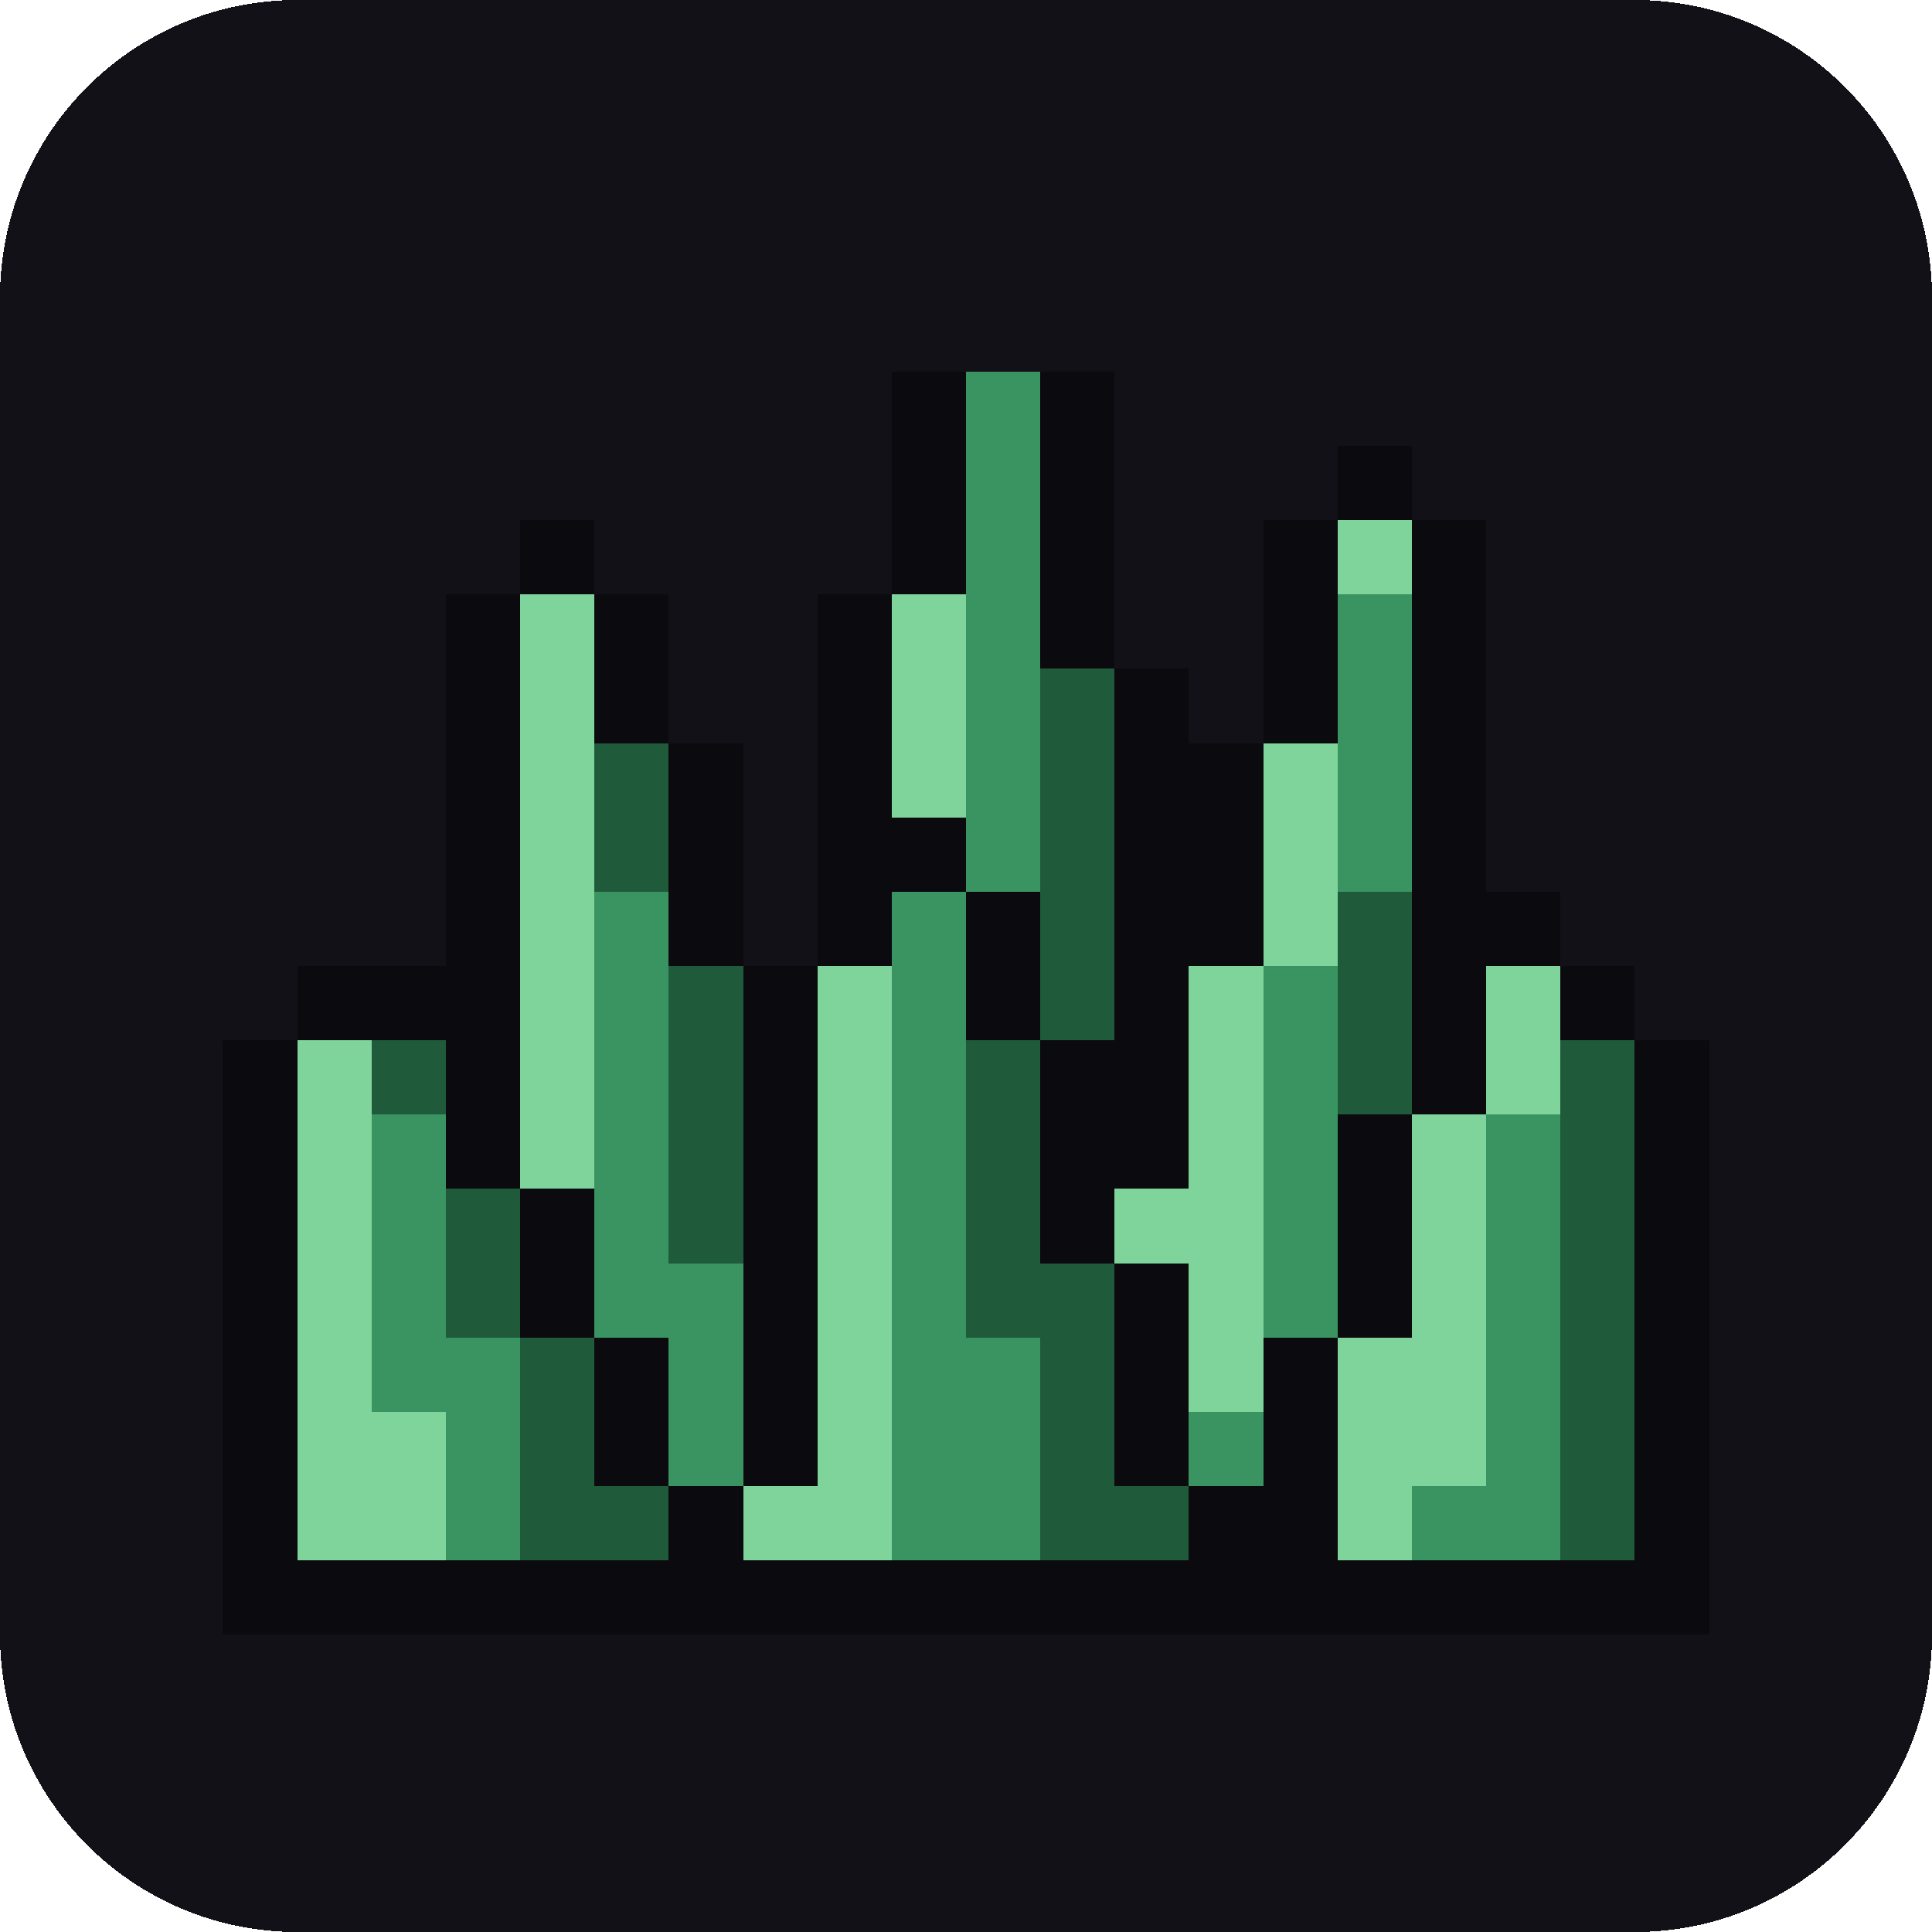
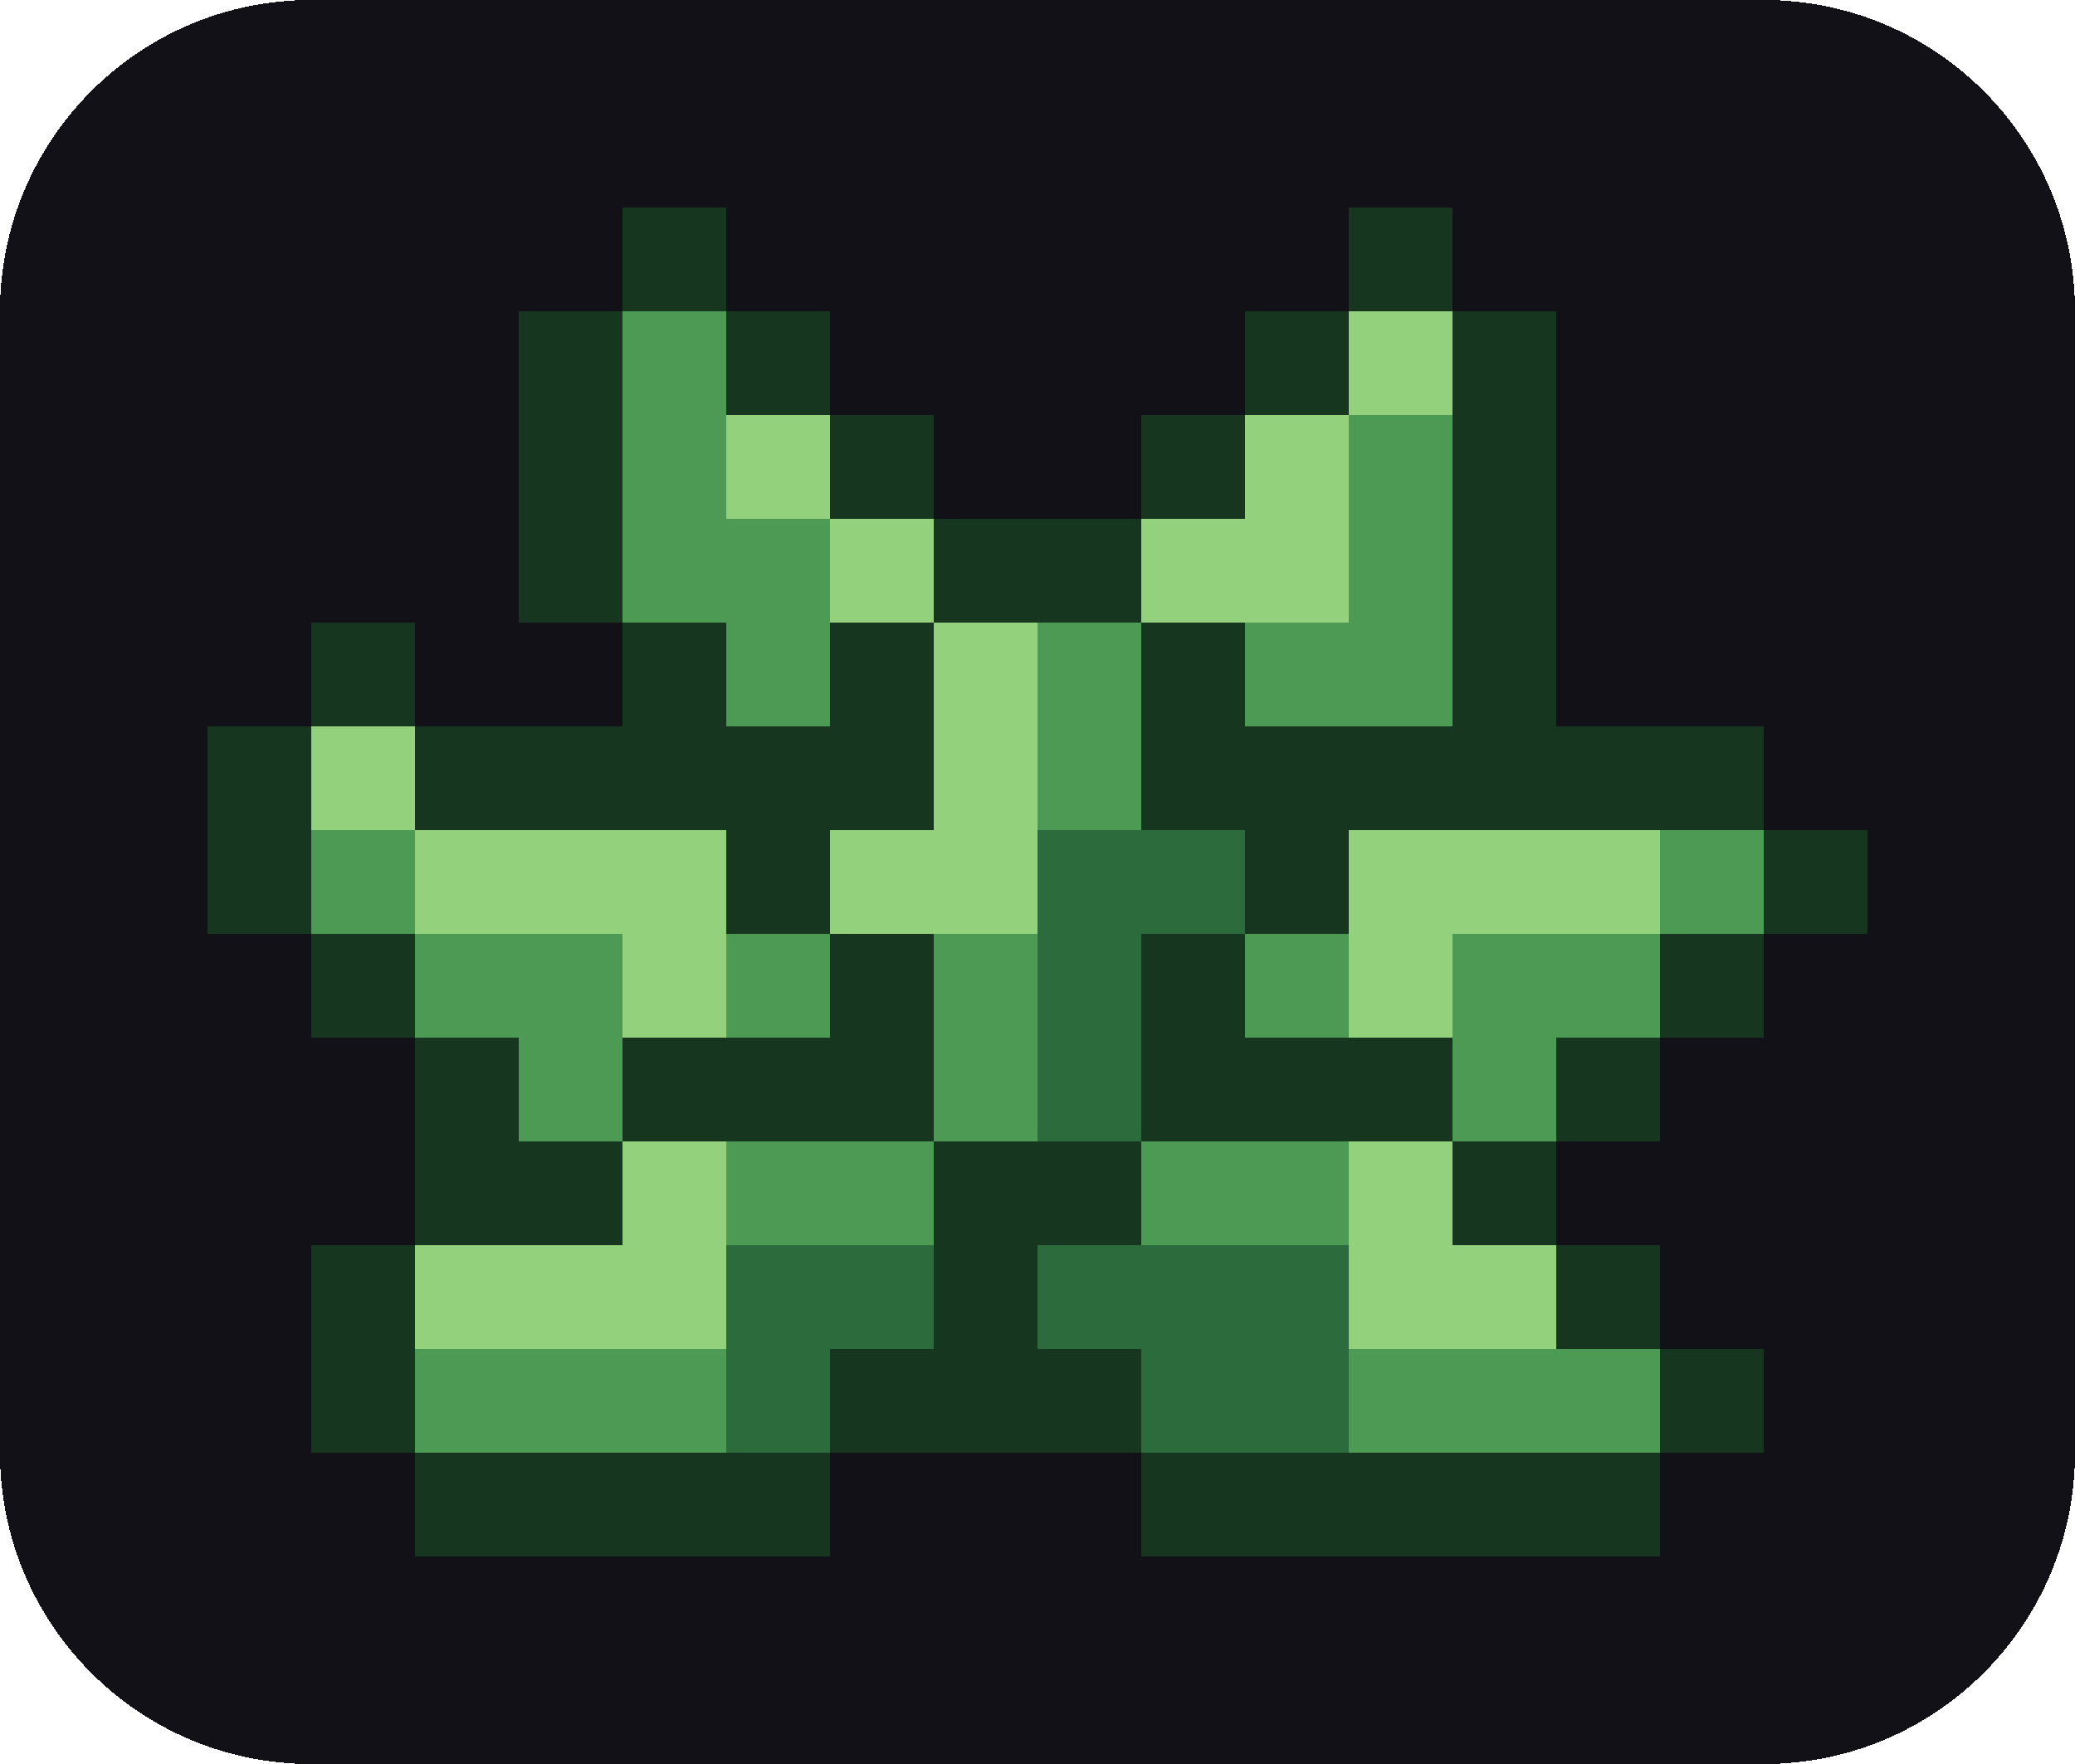
- <svg xmlns="http://www.w3.org/2000/svg" viewBox="0 0 26 26" shape-rendering="crispEdges">
-   <rect width="26" height="26" rx="4" fill="#121117" />
-   <g transform="translate(3.0 5.0)">
-     <rect x="9" y="0" width="1" height="1" fill="#0b0a0e" />
-     <rect x="10" y="0" width="1" height="1" fill="#3a9461" />
-     <rect x="11" y="0" width="1" height="1" fill="#0b0a0e" />
-     <rect x="9" y="1" width="1" height="1" fill="#0b0a0e" />
-     <rect x="10" y="1" width="1" height="1" fill="#3a9461" />
-     <rect x="11" y="1" width="1" height="1" fill="#0b0a0e" />
-     <rect x="15" y="1" width="1" height="1" fill="#0b0a0e" />
-     <rect x="4" y="2" width="1" height="1" fill="#0b0a0e" />
-     <rect x="9" y="2" width="1" height="1" fill="#0b0a0e" />
-     <rect x="10" y="2" width="1" height="1" fill="#3a9461" />
-     <rect x="11" y="2" width="1" height="1" fill="#0b0a0e" />
-     <rect x="14" y="2" width="1" height="1" fill="#0b0a0e" />
-     <rect x="15" y="2" width="1" height="1" fill="#7fd49c" />
-     <rect x="16" y="2" width="1" height="1" fill="#0b0a0e" />
-     <rect x="3" y="3" width="1" height="1" fill="#0b0a0e" />
-     <rect x="4" y="3" width="1" height="1" fill="#7fd49c" />
-     <rect x="5" y="3" width="1" height="1" fill="#0b0a0e" />
-     <rect x="8" y="3" width="1" height="1" fill="#0b0a0e" />
-     <rect x="9" y="3" width="1" height="1" fill="#7fd49c" />
-     <rect x="10" y="3" width="1" height="1" fill="#3a9461" />
-     <rect x="11" y="3" width="1" height="1" fill="#0b0a0e" />
-     <rect x="14" y="3" width="1" height="1" fill="#0b0a0e" />
-     <rect x="15" y="3" width="1" height="1" fill="#3a9461" />
-     <rect x="16" y="3" width="1" height="1" fill="#0b0a0e" />
-     <rect x="3" y="4" width="1" height="1" fill="#0b0a0e" />
-     <rect x="4" y="4" width="1" height="1" fill="#7fd49c" />
-     <rect x="5" y="4" width="1" height="1" fill="#0b0a0e" />
-     <rect x="8" y="4" width="1" height="1" fill="#0b0a0e" />
-     <rect x="9" y="4" width="1" height="1" fill="#7fd49c" />
-     <rect x="10" y="4" width="1" height="1" fill="#3a9461" />
-     <rect x="11" y="4" width="1" height="1" fill="#1f5a3a" />
-     <rect x="12" y="4" width="1" height="1" fill="#0b0a0e" />
-     <rect x="14" y="4" width="1" height="1" fill="#0b0a0e" />
-     <rect x="15" y="4" width="1" height="1" fill="#3a9461" />
-     <rect x="16" y="4" width="1" height="1" fill="#0b0a0e" />
-     <rect x="3" y="5" width="1" height="1" fill="#0b0a0e" />
-     <rect x="4" y="5" width="1" height="1" fill="#7fd49c" />
-     <rect x="5" y="5" width="1" height="1" fill="#1f5a3a" />
-     <rect x="6" y="5" width="1" height="1" fill="#0b0a0e" />
-     <rect x="8" y="5" width="1" height="1" fill="#0b0a0e" />
-     <rect x="9" y="5" width="1" height="1" fill="#7fd49c" />
-     <rect x="10" y="5" width="1" height="1" fill="#3a9461" />
-     <rect x="11" y="5" width="1" height="1" fill="#1f5a3a" />
-     <rect x="12" y="5" width="1" height="1" fill="#0b0a0e" />
-     <rect x="13" y="5" width="1" height="1" fill="#0b0a0e" />
-     <rect x="14" y="5" width="1" height="1" fill="#7fd49c" />
-     <rect x="15" y="5" width="1" height="1" fill="#3a9461" />
-     <rect x="16" y="5" width="1" height="1" fill="#0b0a0e" />
-     <rect x="3" y="6" width="1" height="1" fill="#0b0a0e" />
-     <rect x="4" y="6" width="1" height="1" fill="#7fd49c" />
-     <rect x="5" y="6" width="1" height="1" fill="#1f5a3a" />
-     <rect x="6" y="6" width="1" height="1" fill="#0b0a0e" />
-     <rect x="8" y="6" width="1" height="1" fill="#0b0a0e" />
-     <rect x="9" y="6" width="1" height="1" fill="#0b0a0e" />
-     <rect x="10" y="6" width="1" height="1" fill="#3a9461" />
-     <rect x="11" y="6" width="1" height="1" fill="#1f5a3a" />
-     <rect x="12" y="6" width="1" height="1" fill="#0b0a0e" />
-     <rect x="13" y="6" width="1" height="1" fill="#0b0a0e" />
-     <rect x="14" y="6" width="1" height="1" fill="#7fd49c" />
-     <rect x="15" y="6" width="1" height="1" fill="#3a9461" />
-     <rect x="16" y="6" width="1" height="1" fill="#0b0a0e" />
-     <rect x="3" y="7" width="1" height="1" fill="#0b0a0e" />
-     <rect x="4" y="7" width="1" height="1" fill="#7fd49c" />
-     <rect x="5" y="7" width="1" height="1" fill="#3a9461" />
-     <rect x="6" y="7" width="1" height="1" fill="#0b0a0e" />
-     <rect x="8" y="7" width="1" height="1" fill="#0b0a0e" />
-     <rect x="9" y="7" width="1" height="1" fill="#3a9461" />
-     <rect x="10" y="7" width="1" height="1" fill="#0b0a0e" />
-     <rect x="11" y="7" width="1" height="1" fill="#1f5a3a" />
-     <rect x="12" y="7" width="1" height="1" fill="#0b0a0e" />
-     <rect x="13" y="7" width="1" height="1" fill="#0b0a0e" />
-     <rect x="14" y="7" width="1" height="1" fill="#7fd49c" />
-     <rect x="15" y="7" width="1" height="1" fill="#1f5a3a" />
-     <rect x="16" y="7" width="1" height="1" fill="#0b0a0e" />
-     <rect x="17" y="7" width="1" height="1" fill="#0b0a0e" />
-     <rect x="1" y="8" width="1" height="1" fill="#0b0a0e" />
-     <rect x="2" y="8" width="1" height="1" fill="#0b0a0e" />
-     <rect x="3" y="8" width="1" height="1" fill="#0b0a0e" />
-     <rect x="4" y="8" width="1" height="1" fill="#7fd49c" />
-     <rect x="5" y="8" width="1" height="1" fill="#3a9461" />
-     <rect x="6" y="8" width="1" height="1" fill="#1f5a3a" />
-     <rect x="7" y="8" width="1" height="1" fill="#0b0a0e" />
-     <rect x="8" y="8" width="1" height="1" fill="#7fd49c" />
-     <rect x="9" y="8" width="1" height="1" fill="#3a9461" />
-     <rect x="10" y="8" width="1" height="1" fill="#0b0a0e" />
-     <rect x="11" y="8" width="1" height="1" fill="#1f5a3a" />
-     <rect x="12" y="8" width="1" height="1" fill="#0b0a0e" />
-     <rect x="13" y="8" width="1" height="1" fill="#7fd49c" />
-     <rect x="14" y="8" width="1" height="1" fill="#3a9461" />
-     <rect x="15" y="8" width="1" height="1" fill="#1f5a3a" />
-     <rect x="16" y="8" width="1" height="1" fill="#0b0a0e" />
-     <rect x="17" y="8" width="1" height="1" fill="#7fd49c" />
-     <rect x="18" y="8" width="1" height="1" fill="#0b0a0e" />
-     <rect x="0" y="9" width="1" height="1" fill="#0b0a0e" />
-     <rect x="1" y="9" width="1" height="1" fill="#7fd49c" />
-     <rect x="2" y="9" width="1" height="1" fill="#1f5a3a" />
-     <rect x="3" y="9" width="1" height="1" fill="#0b0a0e" />
-     <rect x="4" y="9" width="1" height="1" fill="#7fd49c" />
-     <rect x="5" y="9" width="1" height="1" fill="#3a9461" />
-     <rect x="6" y="9" width="1" height="1" fill="#1f5a3a" />
-     <rect x="7" y="9" width="1" height="1" fill="#0b0a0e" />
-     <rect x="8" y="9" width="1" height="1" fill="#7fd49c" />
-     <rect x="9" y="9" width="1" height="1" fill="#3a9461" />
-     <rect x="10" y="9" width="1" height="1" fill="#1f5a3a" />
-     <rect x="11" y="9" width="1" height="1" fill="#0b0a0e" />
-     <rect x="12" y="9" width="1" height="1" fill="#0b0a0e" />
-     <rect x="13" y="9" width="1" height="1" fill="#7fd49c" />
-     <rect x="14" y="9" width="1" height="1" fill="#3a9461" />
-     <rect x="15" y="9" width="1" height="1" fill="#1f5a3a" />
-     <rect x="16" y="9" width="1" height="1" fill="#0b0a0e" />
-     <rect x="17" y="9" width="1" height="1" fill="#7fd49c" />
-     <rect x="18" y="9" width="1" height="1" fill="#1f5a3a" />
-     <rect x="19" y="9" width="1" height="1" fill="#0b0a0e" />
-     <rect x="0" y="10" width="1" height="1" fill="#0b0a0e" />
-     <rect x="1" y="10" width="1" height="1" fill="#7fd49c" />
-     <rect x="2" y="10" width="1" height="1" fill="#3a9461" />
-     <rect x="3" y="10" width="1" height="1" fill="#0b0a0e" />
-     <rect x="4" y="10" width="1" height="1" fill="#7fd49c" />
-     <rect x="5" y="10" width="1" height="1" fill="#3a9461" />
-     <rect x="6" y="10" width="1" height="1" fill="#1f5a3a" />
-     <rect x="7" y="10" width="1" height="1" fill="#0b0a0e" />
-     <rect x="8" y="10" width="1" height="1" fill="#7fd49c" />
-     <rect x="9" y="10" width="1" height="1" fill="#3a9461" />
-     <rect x="10" y="10" width="1" height="1" fill="#1f5a3a" />
-     <rect x="11" y="10" width="1" height="1" fill="#0b0a0e" />
-     <rect x="12" y="10" width="1" height="1" fill="#0b0a0e" />
-     <rect x="13" y="10" width="1" height="1" fill="#7fd49c" />
-     <rect x="14" y="10" width="1" height="1" fill="#3a9461" />
-     <rect x="15" y="10" width="1" height="1" fill="#0b0a0e" />
-     <rect x="16" y="10" width="1" height="1" fill="#7fd49c" />
-     <rect x="17" y="10" width="1" height="1" fill="#3a9461" />
-     <rect x="18" y="10" width="1" height="1" fill="#1f5a3a" />
-     <rect x="19" y="10" width="1" height="1" fill="#0b0a0e" />
-     <rect x="0" y="11" width="1" height="1" fill="#0b0a0e" />
-     <rect x="1" y="11" width="1" height="1" fill="#7fd49c" />
-     <rect x="2" y="11" width="1" height="1" fill="#3a9461" />
-     <rect x="3" y="11" width="1" height="1" fill="#1f5a3a" />
-     <rect x="4" y="11" width="1" height="1" fill="#0b0a0e" />
-     <rect x="5" y="11" width="1" height="1" fill="#3a9461" />
-     <rect x="6" y="11" width="1" height="1" fill="#1f5a3a" />
-     <rect x="7" y="11" width="1" height="1" fill="#0b0a0e" />
-     <rect x="8" y="11" width="1" height="1" fill="#7fd49c" />
-     <rect x="9" y="11" width="1" height="1" fill="#3a9461" />
-     <rect x="10" y="11" width="1" height="1" fill="#1f5a3a" />
-     <rect x="11" y="11" width="1" height="1" fill="#0b0a0e" />
-     <rect x="12" y="11" width="1" height="1" fill="#7fd49c" />
-     <rect x="13" y="11" width="1" height="1" fill="#7fd49c" />
-     <rect x="14" y="11" width="1" height="1" fill="#3a9461" />
-     <rect x="15" y="11" width="1" height="1" fill="#0b0a0e" />
-     <rect x="16" y="11" width="1" height="1" fill="#7fd49c" />
-     <rect x="17" y="11" width="1" height="1" fill="#3a9461" />
-     <rect x="18" y="11" width="1" height="1" fill="#1f5a3a" />
-     <rect x="19" y="11" width="1" height="1" fill="#0b0a0e" />
-     <rect x="0" y="12" width="1" height="1" fill="#0b0a0e" />
-     <rect x="1" y="12" width="1" height="1" fill="#7fd49c" />
-     <rect x="2" y="12" width="1" height="1" fill="#3a9461" />
-     <rect x="3" y="12" width="1" height="1" fill="#1f5a3a" />
-     <rect x="4" y="12" width="1" height="1" fill="#0b0a0e" />
-     <rect x="5" y="12" width="1" height="1" fill="#3a9461" />
-     <rect x="6" y="12" width="1" height="1" fill="#3a9461" />
-     <rect x="7" y="12" width="1" height="1" fill="#0b0a0e" />
-     <rect x="8" y="12" width="1" height="1" fill="#7fd49c" />
-     <rect x="9" y="12" width="1" height="1" fill="#3a9461" />
-     <rect x="10" y="12" width="1" height="1" fill="#1f5a3a" />
-     <rect x="11" y="12" width="1" height="1" fill="#1f5a3a" />
-     <rect x="12" y="12" width="1" height="1" fill="#0b0a0e" />
-     <rect x="13" y="12" width="1" height="1" fill="#7fd49c" />
-     <rect x="14" y="12" width="1" height="1" fill="#3a9461" />
-     <rect x="15" y="12" width="1" height="1" fill="#0b0a0e" />
-     <rect x="16" y="12" width="1" height="1" fill="#7fd49c" />
-     <rect x="17" y="12" width="1" height="1" fill="#3a9461" />
-     <rect x="18" y="12" width="1" height="1" fill="#1f5a3a" />
-     <rect x="19" y="12" width="1" height="1" fill="#0b0a0e" />
-     <rect x="0" y="13" width="1" height="1" fill="#0b0a0e" />
-     <rect x="1" y="13" width="1" height="1" fill="#7fd49c" />
-     <rect x="2" y="13" width="1" height="1" fill="#3a9461" />
-     <rect x="3" y="13" width="1" height="1" fill="#3a9461" />
-     <rect x="4" y="13" width="1" height="1" fill="#1f5a3a" />
-     <rect x="5" y="13" width="1" height="1" fill="#0b0a0e" />
-     <rect x="6" y="13" width="1" height="1" fill="#3a9461" />
-     <rect x="7" y="13" width="1" height="1" fill="#0b0a0e" />
-     <rect x="8" y="13" width="1" height="1" fill="#7fd49c" />
-     <rect x="9" y="13" width="1" height="1" fill="#3a9461" />
-     <rect x="10" y="13" width="1" height="1" fill="#3a9461" />
-     <rect x="11" y="13" width="1" height="1" fill="#1f5a3a" />
-     <rect x="12" y="13" width="1" height="1" fill="#0b0a0e" />
-     <rect x="13" y="13" width="1" height="1" fill="#7fd49c" />
-     <rect x="14" y="13" width="1" height="1" fill="#0b0a0e" />
-     <rect x="15" y="13" width="1" height="1" fill="#7fd49c" />
-     <rect x="16" y="13" width="1" height="1" fill="#7fd49c" />
-     <rect x="17" y="13" width="1" height="1" fill="#3a9461" />
-     <rect x="18" y="13" width="1" height="1" fill="#1f5a3a" />
-     <rect x="19" y="13" width="1" height="1" fill="#0b0a0e" />
-     <rect x="0" y="14" width="1" height="1" fill="#0b0a0e" />
-     <rect x="1" y="14" width="1" height="1" fill="#7fd49c" />
-     <rect x="2" y="14" width="1" height="1" fill="#7fd49c" />
-     <rect x="3" y="14" width="1" height="1" fill="#3a9461" />
-     <rect x="4" y="14" width="1" height="1" fill="#1f5a3a" />
-     <rect x="5" y="14" width="1" height="1" fill="#0b0a0e" />
-     <rect x="6" y="14" width="1" height="1" fill="#3a9461" />
-     <rect x="7" y="14" width="1" height="1" fill="#0b0a0e" />
-     <rect x="8" y="14" width="1" height="1" fill="#7fd49c" />
-     <rect x="9" y="14" width="1" height="1" fill="#3a9461" />
-     <rect x="10" y="14" width="1" height="1" fill="#3a9461" />
-     <rect x="11" y="14" width="1" height="1" fill="#1f5a3a" />
-     <rect x="12" y="14" width="1" height="1" fill="#0b0a0e" />
-     <rect x="13" y="14" width="1" height="1" fill="#3a9461" />
-     <rect x="14" y="14" width="1" height="1" fill="#0b0a0e" />
-     <rect x="15" y="14" width="1" height="1" fill="#7fd49c" />
-     <rect x="16" y="14" width="1" height="1" fill="#7fd49c" />
-     <rect x="17" y="14" width="1" height="1" fill="#3a9461" />
-     <rect x="18" y="14" width="1" height="1" fill="#1f5a3a" />
-     <rect x="19" y="14" width="1" height="1" fill="#0b0a0e" />
-     <rect x="0" y="15" width="1" height="1" fill="#0b0a0e" />
-     <rect x="1" y="15" width="1" height="1" fill="#7fd49c" />
-     <rect x="2" y="15" width="1" height="1" fill="#7fd49c" />
-     <rect x="3" y="15" width="1" height="1" fill="#3a9461" />
-     <rect x="4" y="15" width="1" height="1" fill="#1f5a3a" />
-     <rect x="5" y="15" width="1" height="1" fill="#1f5a3a" />
-     <rect x="6" y="15" width="1" height="1" fill="#0b0a0e" />
-     <rect x="7" y="15" width="1" height="1" fill="#7fd49c" />
-     <rect x="8" y="15" width="1" height="1" fill="#7fd49c" />
-     <rect x="9" y="15" width="1" height="1" fill="#3a9461" />
-     <rect x="10" y="15" width="1" height="1" fill="#3a9461" />
-     <rect x="11" y="15" width="1" height="1" fill="#1f5a3a" />
-     <rect x="12" y="15" width="1" height="1" fill="#1f5a3a" />
-     <rect x="13" y="15" width="1" height="1" fill="#0b0a0e" />
-     <rect x="14" y="15" width="1" height="1" fill="#0b0a0e" />
-     <rect x="15" y="15" width="1" height="1" fill="#7fd49c" />
-     <rect x="16" y="15" width="1" height="1" fill="#3a9461" />
-     <rect x="17" y="15" width="1" height="1" fill="#3a9461" />
-     <rect x="18" y="15" width="1" height="1" fill="#1f5a3a" />
-     <rect x="19" y="15" width="1" height="1" fill="#0b0a0e" />
-     <rect x="0" y="16" width="1" height="1" fill="#0b0a0e" />
-     <rect x="1" y="16" width="1" height="1" fill="#0b0a0e" />
-     <rect x="2" y="16" width="1" height="1" fill="#0b0a0e" />
-     <rect x="3" y="16" width="1" height="1" fill="#0b0a0e" />
-     <rect x="4" y="16" width="1" height="1" fill="#0b0a0e" />
-     <rect x="5" y="16" width="1" height="1" fill="#0b0a0e" />
-     <rect x="6" y="16" width="1" height="1" fill="#0b0a0e" />
-     <rect x="7" y="16" width="1" height="1" fill="#0b0a0e" />
-     <rect x="8" y="16" width="1" height="1" fill="#0b0a0e" />
-     <rect x="9" y="16" width="1" height="1" fill="#0b0a0e" />
-     <rect x="10" y="16" width="1" height="1" fill="#0b0a0e" />
-     <rect x="11" y="16" width="1" height="1" fill="#0b0a0e" />
-     <rect x="12" y="16" width="1" height="1" fill="#0b0a0e" />
-     <rect x="13" y="16" width="1" height="1" fill="#0b0a0e" />
-     <rect x="14" y="16" width="1" height="1" fill="#0b0a0e" />
-     <rect x="15" y="16" width="1" height="1" fill="#0b0a0e" />
-     <rect x="16" y="16" width="1" height="1" fill="#0b0a0e" />
-     <rect x="17" y="16" width="1" height="1" fill="#0b0a0e" />
-     <rect x="18" y="16" width="1" height="1" fill="#0b0a0e" />
-     <rect x="19" y="16" width="1" height="1" fill="#0b0a0e" />
-   </g>
+ <svg xmlns="http://www.w3.org/2000/svg" viewBox="0 0 20 17" shape-rendering="crispEdges">
+   <rect width="20" height="17" rx="3" fill="#121117" />
+   <rect x="6" y="2" width="1" height="1" fill="#16361f" />
+   <rect x="13" y="2" width="1" height="1" fill="#16361f" />
+   <rect x="5" y="3" width="1" height="1" fill="#16361f" />
+   <rect x="6" y="3" width="1" height="1" fill="#4d9a55" />
+   <rect x="7" y="3" width="1" height="1" fill="#16361f" />
+   <rect x="12" y="3" width="1" height="1" fill="#16361f" />
+   <rect x="13" y="3" width="1" height="1" fill="#93d17c" />
+   <rect x="14" y="3" width="1" height="1" fill="#16361f" />
+   <rect x="5" y="4" width="1" height="1" fill="#16361f" />
+   <rect x="6" y="4" width="1" height="1" fill="#4d9a55" />
+   <rect x="7" y="4" width="1" height="1" fill="#93d17c" />
+   <rect x="8" y="4" width="1" height="1" fill="#16361f" />
+   <rect x="11" y="4" width="1" height="1" fill="#16361f" />
+   <rect x="12" y="4" width="1" height="1" fill="#93d17c" />
+   <rect x="13" y="4" width="1" height="1" fill="#4d9a55" />
+   <rect x="14" y="4" width="1" height="1" fill="#16361f" />
+   <rect x="5" y="5" width="1" height="1" fill="#16361f" />
+   <rect x="6" y="5" width="1" height="1" fill="#4d9a55" />
+   <rect x="7" y="5" width="1" height="1" fill="#4d9a55" />
+   <rect x="8" y="5" width="1" height="1" fill="#93d17c" />
+   <rect x="9" y="5" width="1" height="1" fill="#16361f" />
+   <rect x="10" y="5" width="1" height="1" fill="#16361f" />
+   <rect x="11" y="5" width="1" height="1" fill="#93d17c" />
+   <rect x="12" y="5" width="1" height="1" fill="#93d17c" />
+   <rect x="13" y="5" width="1" height="1" fill="#4d9a55" />
+   <rect x="14" y="5" width="1" height="1" fill="#16361f" />
+   <rect x="3" y="6" width="1" height="1" fill="#16361f" />
+   <rect x="6" y="6" width="1" height="1" fill="#16361f" />
+   <rect x="7" y="6" width="1" height="1" fill="#4d9a55" />
+   <rect x="8" y="6" width="1" height="1" fill="#16361f" />
+   <rect x="9" y="6" width="1" height="1" fill="#93d17c" />
+   <rect x="10" y="6" width="1" height="1" fill="#4d9a55" />
+   <rect x="11" y="6" width="1" height="1" fill="#16361f" />
+   <rect x="12" y="6" width="1" height="1" fill="#4d9a55" />
+   <rect x="13" y="6" width="1" height="1" fill="#4d9a55" />
+   <rect x="14" y="6" width="1" height="1" fill="#16361f" />
+   <rect x="2" y="7" width="1" height="1" fill="#16361f" />
+   <rect x="3" y="7" width="1" height="1" fill="#93d17c" />
+   <rect x="4" y="7" width="1" height="1" fill="#16361f" />
+   <rect x="5" y="7" width="1" height="1" fill="#16361f" />
+   <rect x="6" y="7" width="1" height="1" fill="#16361f" />
+   <rect x="7" y="7" width="1" height="1" fill="#16361f" />
+   <rect x="8" y="7" width="1" height="1" fill="#16361f" />
+   <rect x="9" y="7" width="1" height="1" fill="#93d17c" />
+   <rect x="10" y="7" width="1" height="1" fill="#4d9a55" />
+   <rect x="11" y="7" width="1" height="1" fill="#16361f" />
+   <rect x="12" y="7" width="1" height="1" fill="#16361f" />
+   <rect x="13" y="7" width="1" height="1" fill="#16361f" />
+   <rect x="14" y="7" width="1" height="1" fill="#16361f" />
+   <rect x="15" y="7" width="1" height="1" fill="#16361f" />
+   <rect x="16" y="7" width="1" height="1" fill="#16361f" />
+   <rect x="2" y="8" width="1" height="1" fill="#16361f" />
+   <rect x="3" y="8" width="1" height="1" fill="#4d9a55" />
+   <rect x="4" y="8" width="1" height="1" fill="#93d17c" />
+   <rect x="5" y="8" width="1" height="1" fill="#93d17c" />
+   <rect x="6" y="8" width="1" height="1" fill="#93d17c" />
+   <rect x="7" y="8" width="1" height="1" fill="#16361f" />
+   <rect x="8" y="8" width="1" height="1" fill="#93d17c" />
+   <rect x="9" y="8" width="1" height="1" fill="#93d17c" />
+   <rect x="10" y="8" width="1" height="1" fill="#2c6b3c" />
+   <rect x="11" y="8" width="1" height="1" fill="#2c6b3c" />
+   <rect x="12" y="8" width="1" height="1" fill="#16361f" />
+   <rect x="13" y="8" width="1" height="1" fill="#93d17c" />
+   <rect x="14" y="8" width="1" height="1" fill="#93d17c" />
+   <rect x="15" y="8" width="1" height="1" fill="#93d17c" />
+   <rect x="16" y="8" width="1" height="1" fill="#4d9a55" />
+   <rect x="17" y="8" width="1" height="1" fill="#16361f" />
+   <rect x="3" y="9" width="1" height="1" fill="#16361f" />
+   <rect x="4" y="9" width="1" height="1" fill="#4d9a55" />
+   <rect x="5" y="9" width="1" height="1" fill="#4d9a55" />
+   <rect x="6" y="9" width="1" height="1" fill="#93d17c" />
+   <rect x="7" y="9" width="1" height="1" fill="#4d9a55" />
+   <rect x="8" y="9" width="1" height="1" fill="#16361f" />
+   <rect x="9" y="9" width="1" height="1" fill="#4d9a55" />
+   <rect x="10" y="9" width="1" height="1" fill="#2c6b3c" />
+   <rect x="11" y="9" width="1" height="1" fill="#16361f" />
+   <rect x="12" y="9" width="1" height="1" fill="#4d9a55" />
+   <rect x="13" y="9" width="1" height="1" fill="#93d17c" />
+   <rect x="14" y="9" width="1" height="1" fill="#4d9a55" />
+   <rect x="15" y="9" width="1" height="1" fill="#4d9a55" />
+   <rect x="16" y="9" width="1" height="1" fill="#16361f" />
+   <rect x="4" y="10" width="1" height="1" fill="#16361f" />
+   <rect x="5" y="10" width="1" height="1" fill="#4d9a55" />
+   <rect x="6" y="10" width="1" height="1" fill="#16361f" />
+   <rect x="7" y="10" width="1" height="1" fill="#16361f" />
+   <rect x="8" y="10" width="1" height="1" fill="#16361f" />
+   <rect x="9" y="10" width="1" height="1" fill="#4d9a55" />
+   <rect x="10" y="10" width="1" height="1" fill="#2c6b3c" />
+   <rect x="11" y="10" width="1" height="1" fill="#16361f" />
+   <rect x="12" y="10" width="1" height="1" fill="#16361f" />
+   <rect x="13" y="10" width="1" height="1" fill="#16361f" />
+   <rect x="14" y="10" width="1" height="1" fill="#4d9a55" />
+   <rect x="15" y="10" width="1" height="1" fill="#16361f" />
+   <rect x="4" y="11" width="1" height="1" fill="#16361f" />
+   <rect x="5" y="11" width="1" height="1" fill="#16361f" />
+   <rect x="6" y="11" width="1" height="1" fill="#93d17c" />
+   <rect x="7" y="11" width="1" height="1" fill="#4d9a55" />
+   <rect x="8" y="11" width="1" height="1" fill="#4d9a55" />
+   <rect x="9" y="11" width="1" height="1" fill="#16361f" />
+   <rect x="10" y="11" width="1" height="1" fill="#16361f" />
+   <rect x="11" y="11" width="1" height="1" fill="#4d9a55" />
+   <rect x="12" y="11" width="1" height="1" fill="#4d9a55" />
+   <rect x="13" y="11" width="1" height="1" fill="#93d17c" />
+   <rect x="14" y="11" width="1" height="1" fill="#16361f" />
+   <rect x="3" y="12" width="1" height="1" fill="#16361f" />
+   <rect x="4" y="12" width="1" height="1" fill="#93d17c" />
+   <rect x="5" y="12" width="1" height="1" fill="#93d17c" />
+   <rect x="6" y="12" width="1" height="1" fill="#93d17c" />
+   <rect x="7" y="12" width="1" height="1" fill="#2c6b3c" />
+   <rect x="8" y="12" width="1" height="1" fill="#2c6b3c" />
+   <rect x="9" y="12" width="1" height="1" fill="#16361f" />
+   <rect x="10" y="12" width="1" height="1" fill="#2c6b3c" />
+   <rect x="11" y="12" width="1" height="1" fill="#2c6b3c" />
+   <rect x="12" y="12" width="1" height="1" fill="#2c6b3c" />
+   <rect x="13" y="12" width="1" height="1" fill="#93d17c" />
+   <rect x="14" y="12" width="1" height="1" fill="#93d17c" />
+   <rect x="15" y="12" width="1" height="1" fill="#16361f" />
+   <rect x="3" y="13" width="1" height="1" fill="#16361f" />
+   <rect x="4" y="13" width="1" height="1" fill="#4d9a55" />
+   <rect x="5" y="13" width="1" height="1" fill="#4d9a55" />
+   <rect x="6" y="13" width="1" height="1" fill="#4d9a55" />
+   <rect x="7" y="13" width="1" height="1" fill="#2c6b3c" />
+   <rect x="8" y="13" width="1" height="1" fill="#16361f" />
+   <rect x="9" y="13" width="1" height="1" fill="#16361f" />
+   <rect x="10" y="13" width="1" height="1" fill="#16361f" />
+   <rect x="11" y="13" width="1" height="1" fill="#2c6b3c" />
+   <rect x="12" y="13" width="1" height="1" fill="#2c6b3c" />
+   <rect x="13" y="13" width="1" height="1" fill="#4d9a55" />
+   <rect x="14" y="13" width="1" height="1" fill="#4d9a55" />
+   <rect x="15" y="13" width="1" height="1" fill="#4d9a55" />
+   <rect x="16" y="13" width="1" height="1" fill="#16361f" />
+   <rect x="4" y="14" width="1" height="1" fill="#16361f" />
+   <rect x="5" y="14" width="1" height="1" fill="#16361f" />
+   <rect x="6" y="14" width="1" height="1" fill="#16361f" />
+   <rect x="7" y="14" width="1" height="1" fill="#16361f" />
+   <rect x="11" y="14" width="1" height="1" fill="#16361f" />
+   <rect x="12" y="14" width="1" height="1" fill="#16361f" />
+   <rect x="13" y="14" width="1" height="1" fill="#16361f" />
+   <rect x="14" y="14" width="1" height="1" fill="#16361f" />
+   <rect x="15" y="14" width="1" height="1" fill="#16361f" />
</svg>
